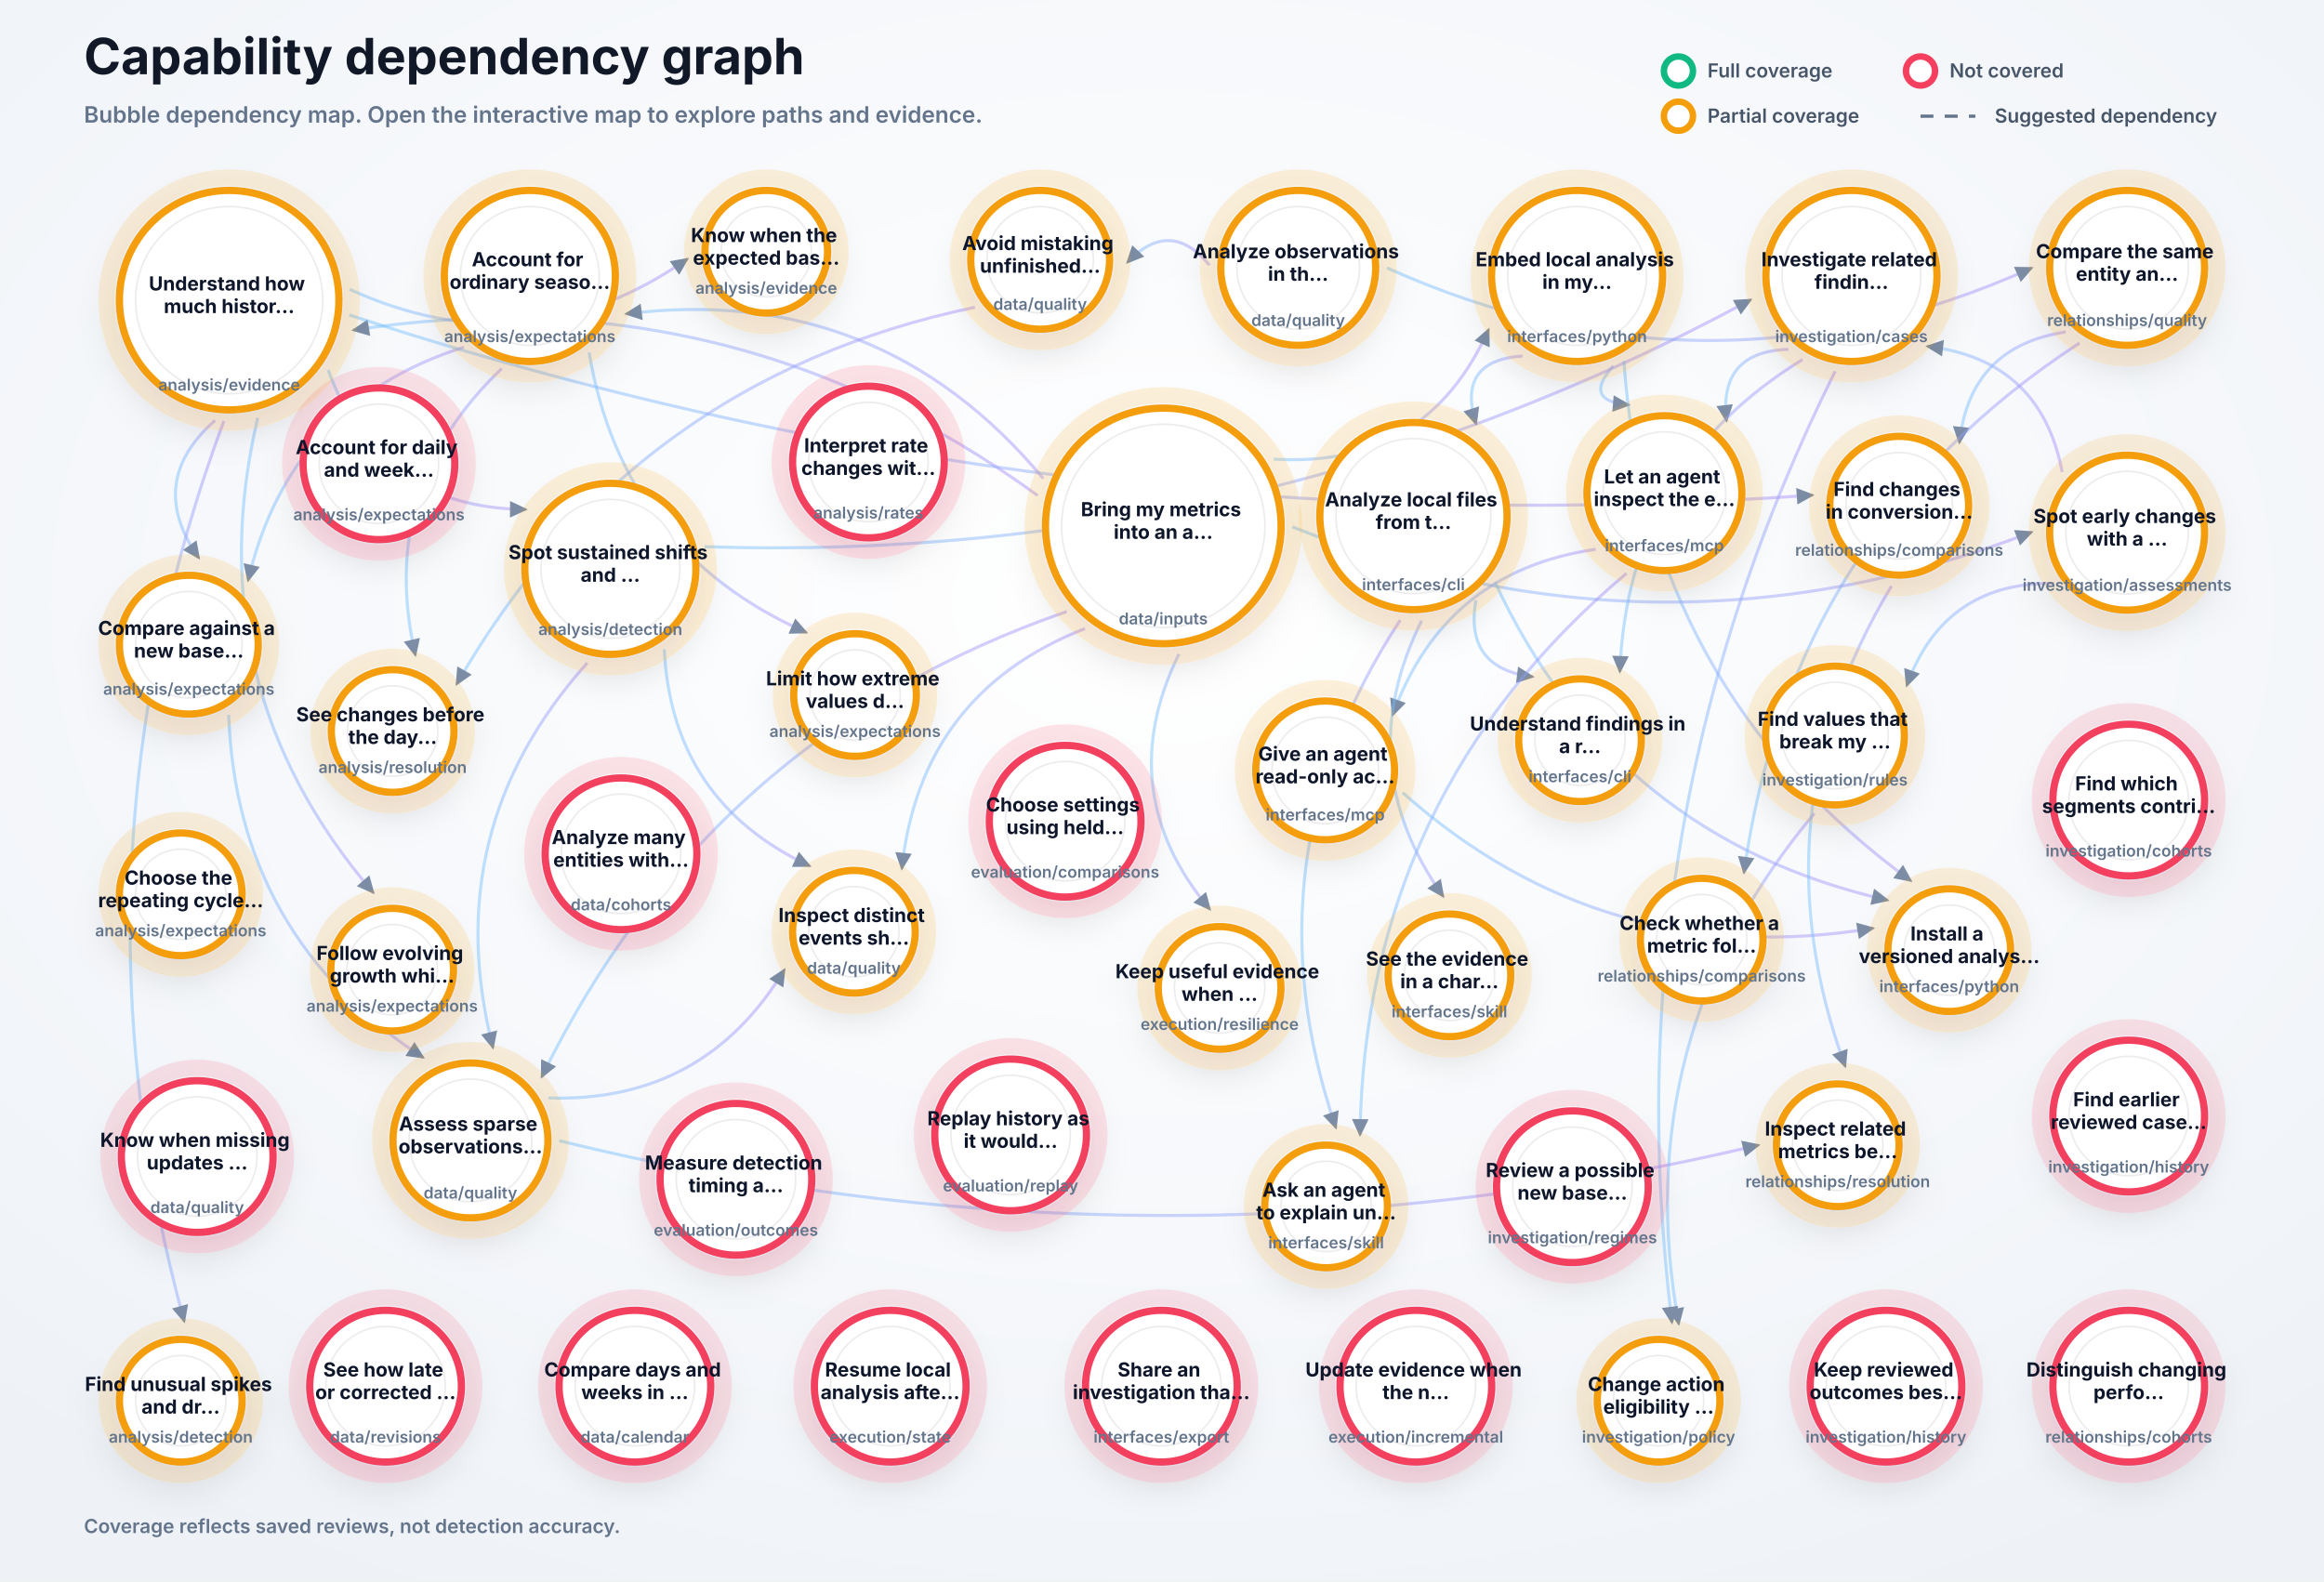
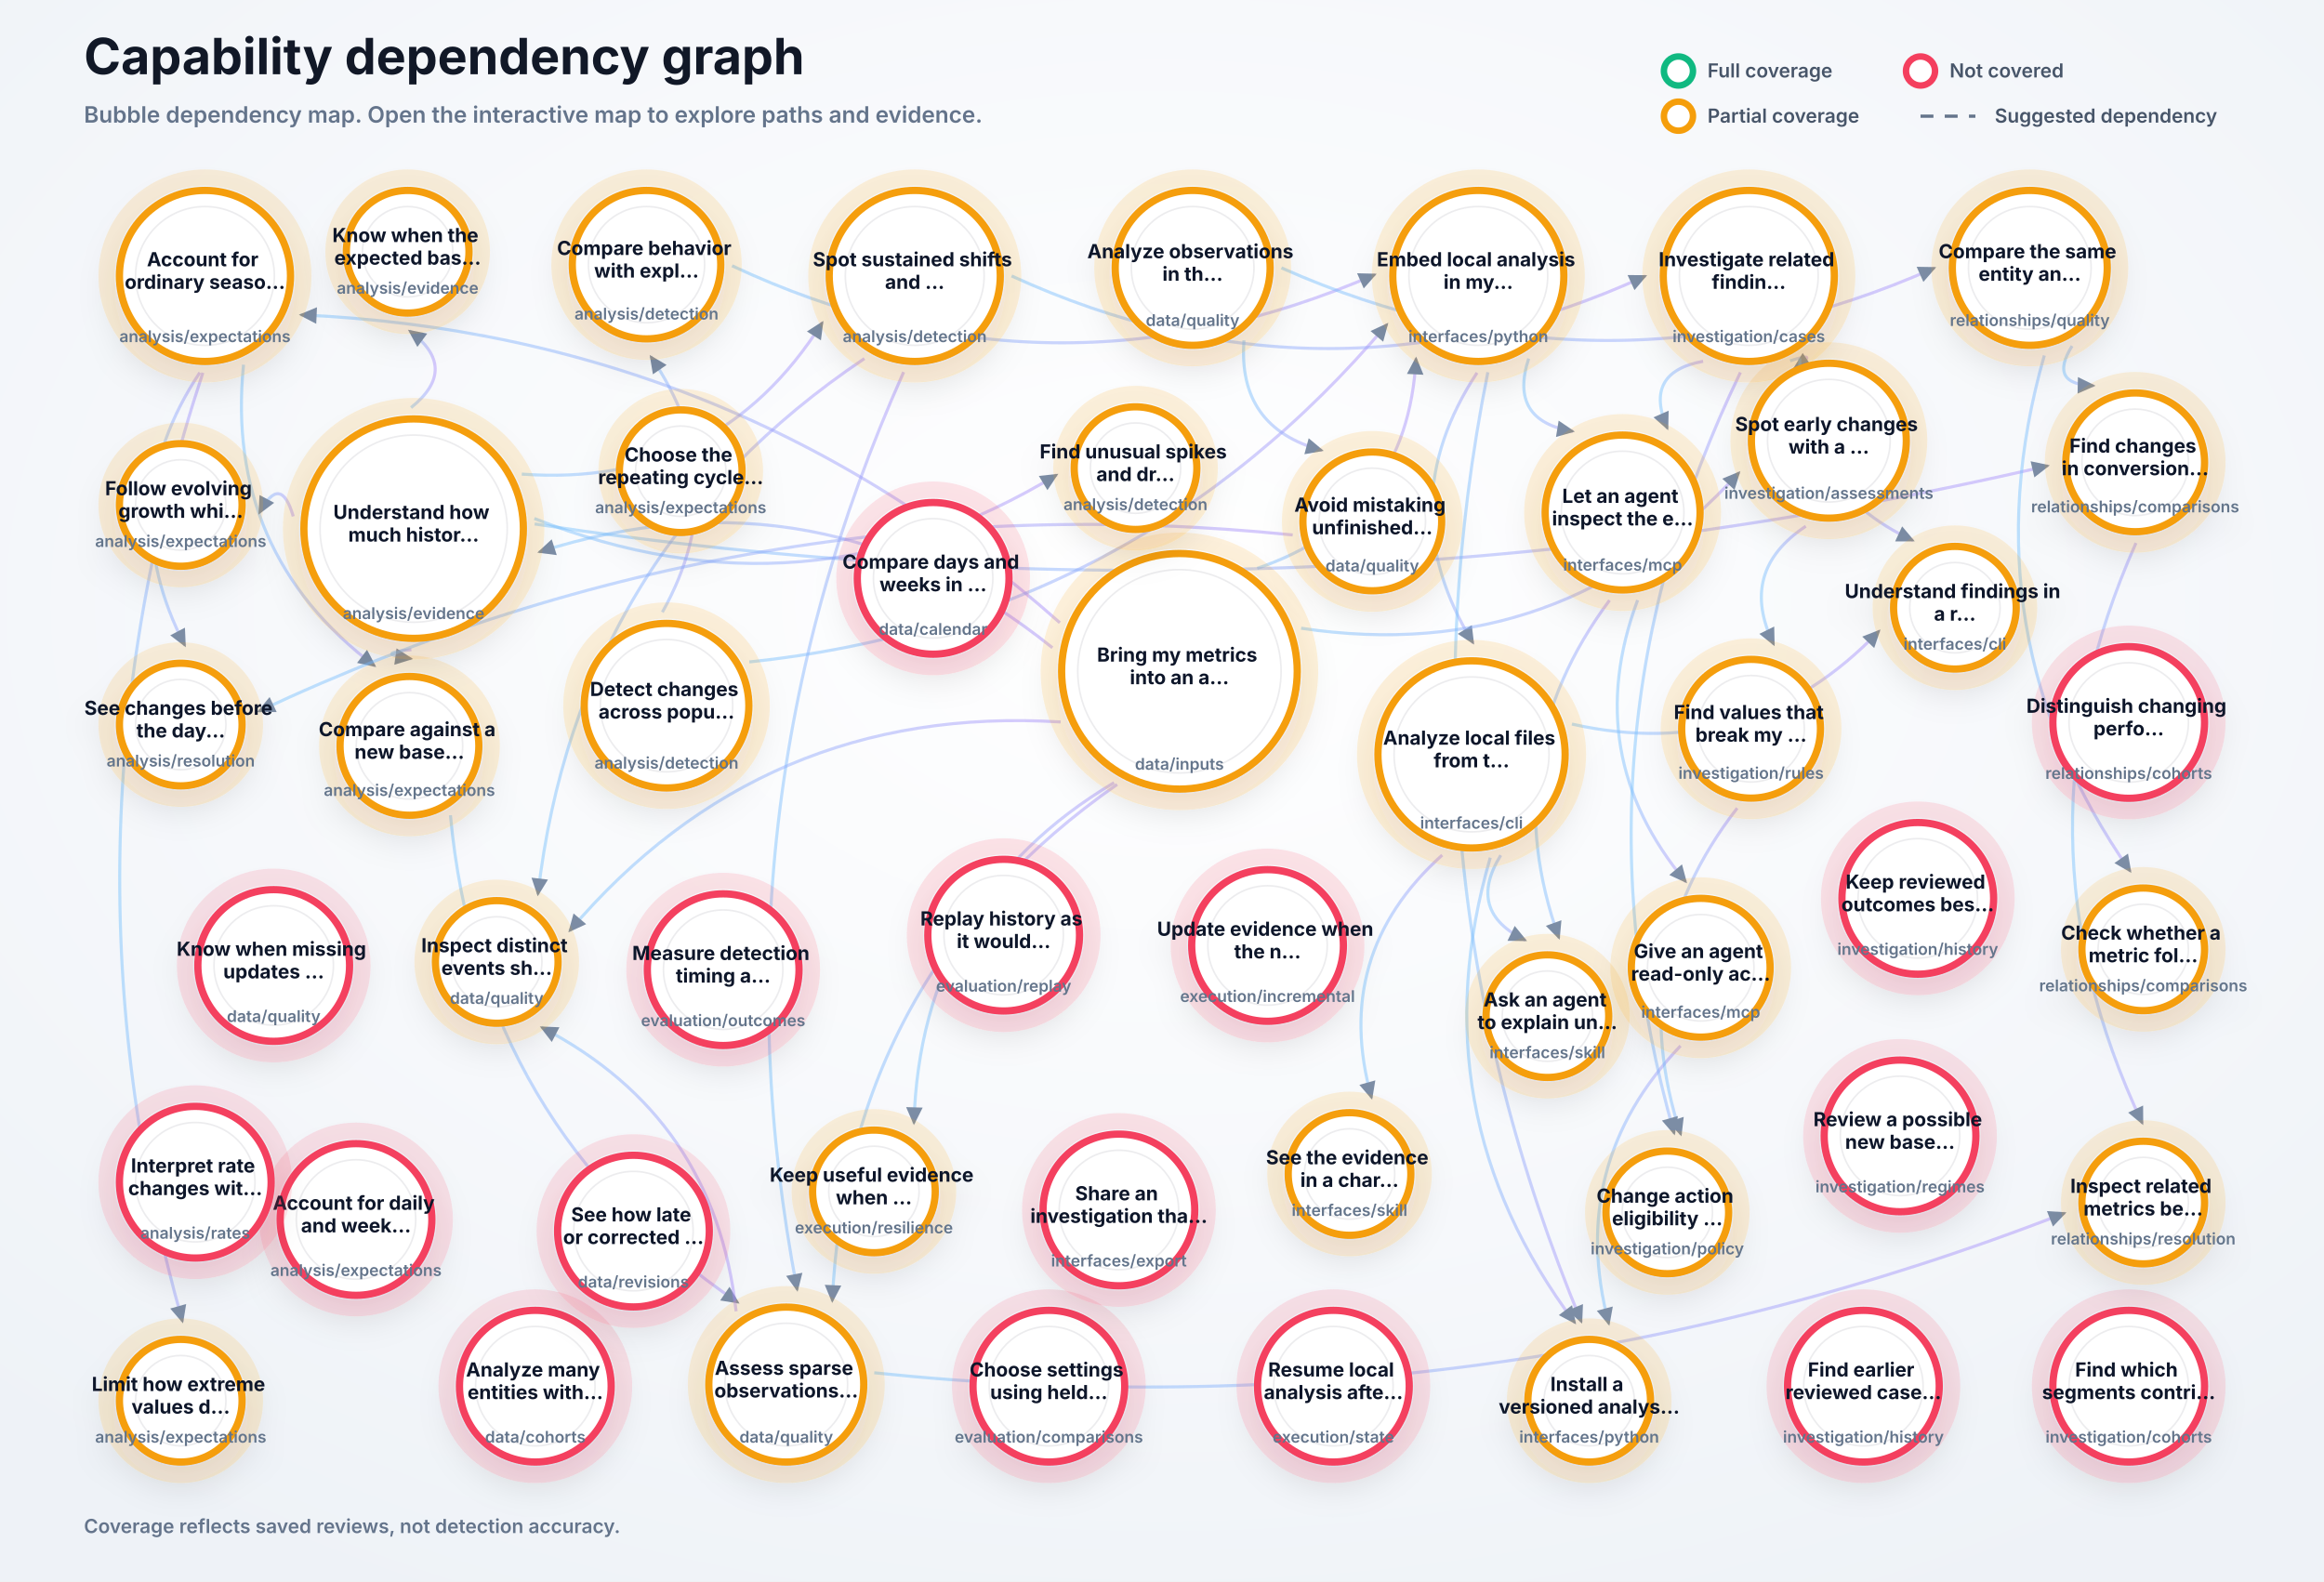
<svg xmlns="http://www.w3.org/2000/svg" width="1440" height="980" viewBox="0 0 1440 980" role="img" aria-labelledby="title desc">
  <defs>
    <radialGradient id="backdrop" cx="50%" cy="38%" r="72%">
      <stop offset="0%" stop-color="#ffffff" />
      <stop offset="58%" stop-color="#f6f8fb" />
      <stop offset="100%" stop-color="#eef2f7" />
    </radialGradient>
    <linearGradient id="link-gradient" x1="0" x2="1">
      <stop offset="0%" stop-color="#74c0fc" />
      <stop offset="100%" stop-color="#a78bfa" />
    </linearGradient>
    <filter id="shadow" x="-40%" y="-40%" width="180%" height="180%">
      <feDropShadow dx="0" dy="10" stdDeviation="10" flood-color="#0f172a" flood-opacity="0.12" />
    </filter>
    <filter id="soft-glow" x="-35%" y="-35%" width="170%" height="170%">
      <feGaussianBlur stdDeviation="5" result="blur" />
      <feMerge>
        <feMergeNode in="blur" />
        <feMergeNode in="SourceGraphic" />
      </feMerge>
    </filter>
    <marker id="arrow" markerWidth="7" markerHeight="7" refX="6" refY="3.5" orient="auto">
      <path d="M0.8,0.8 L6.6,3.5 L0.8,6.2 z" fill="#7c8da5" />
    </marker>
  </defs>
  <style>
    svg { font-family: Inter, ui-sans-serif, system-ui, -apple-system, BlinkMacSystemFont, "Segoe UI", sans-serif; overflow: hidden; }
    .chrome-title { font-size: 31px; font-weight: 740; fill: #111827; letter-spacing: 0; }
    .chrome-subtitle { font-size: 14px; font-weight: 560; fill: #64748b; }
    .legend text { font-size: 12px; font-weight: 620; fill: #475569; }
    .legend circle { stroke-width: 4; fill: #ffffff; }
    .control-label { font-size: 11px; font-weight: 650; fill: #475569; text-transform: uppercase; }
    .control-value { font-size: 11px; font-weight: 560; fill: #64748b; }
    .slider-track { stroke: #cbd5e1; stroke-width: 8; stroke-linecap: round; }
    .slider-fill { stroke: #7dd3fc; stroke-width: 8; stroke-linecap: round; }
    .slider-knob { fill: #ffffff; stroke: #0ea5e9; stroke-width: 3; filter: url(#shadow); cursor: ew-resize; }
    .scope-select-wrap { color: #475569; font-family: Inter, ui-sans-serif, system-ui, -apple-system, BlinkMacSystemFont, "Segoe UI", sans-serif; }
    .scope-select-wrap label { display: block; margin-bottom: 7px; font-size: 11px; font-weight: 650; text-transform: uppercase; }
    .scope-select-wrap select { width: 202px; height: 34px; border: 1px solid #cbd5e1; border-radius: 7px; background: rgba(255,255,255,0.9); color: #0f172a; font: 600 12px Inter, ui-sans-serif, system-ui, sans-serif; padding: 0 10px; box-shadow: 0 8px 20px rgba(15,23,42,0.08); }
    .link { fill: none; stroke: url(#link-gradient); stroke-width: 1.9; stroke-opacity: 0.46; marker-end: url(#arrow); transition: stroke-opacity 160ms ease, stroke-width 160ms ease; }
    .link.suggested { stroke: #64748b; stroke-dasharray: 8 7; stroke-opacity: 0.58; }
    .link.active { stroke-opacity: 0.9; stroke-width: 3; filter: url(#soft-glow); }
    .node { cursor: grab; filter: url(#shadow); transition: opacity 160ms ease; }
    .node:active { cursor: grabbing; }
    .node.dimmed, .link.dimmed { opacity: 0.18; }
    .node-halo { fill: transparent; stroke-width: 10; stroke-opacity: 0.14; }
    .node-ring { fill: #ffffff; stroke-width: 4.5; }
    .node-core { fill: #ffffff; stroke: rgba(15, 23, 42, 0.08); stroke-width: 1; }
    .node text { text-anchor: middle; pointer-events: none; }
    .node .label { font-size: 12px; font-weight: 720; fill: #0f172a; }
    .node .meta { font-size: 10px; font-weight: 590; fill: #64748b; text-transform: uppercase; }
    .full .node-ring, .full.legend-dot { stroke: #10b981; }
    .full .node-halo { stroke: #10b981; }
    .partial .node-ring, .partial.legend-dot { stroke: #f59e0b; }
    .partial .node-halo { stroke: #f59e0b; }
    .uncovered .node-ring, .uncovered.legend-dot { stroke: #f43f5e; }
    .uncovered .node-halo { stroke: #f43f5e; }
    .detail-card { fill: rgba(255,255,255,0.92); stroke: rgba(148,163,184,0.6); filter: url(#shadow); }
    .detail-title { font-size: 15px; font-weight: 720; fill: #111827; }
    .detail-line { font-size: 12px; font-weight: 560; fill: #475569; }
    .drag-note { font-size: 12px; font-weight: 590; fill: #64748b; }
    .node { cursor: default; }
</style>
  <rect width="1440" height="980" fill="url(#backdrop)" />
  <g transform="translate(52 46)">
    <text class="chrome-title">Capability dependency graph</text>
    <text class="chrome-subtitle" y="30">Bubble dependency map. Open the interactive map to explore paths and evidence.</text>
  </g>
  <g class="legend" transform="translate(1040 44)">
    <circle class="full legend-dot" cx="0" cy="0" r="9" />
    <text x="18" y="4">Full coverage</text>
    <circle class="partial legend-dot" cx="0" cy="28" r="9" />
    <text x="18" y="32">Partial coverage</text>
    <circle class="uncovered legend-dot" cx="150" cy="0" r="9" />
    <text x="168" y="4">Not covered</text>
    <line x1="150" y1="28" x2="184" y2="28" stroke="#64748b" stroke-width="2" stroke-dasharray="8 7" />
    <text x="196" y="32">Suggested dependency</text>
  </g>
  <g id="graph">
    <g id="links">
-       <path class="link committed" d="M643.0,307.1 Q452.1,168.4 218.8,204.6" />
-       <path class="link committed" d="M943.4,220.6 Q902.2,223.4 914.6,262.8" />
-       <path class="link committed" d="M203.3,229.2 Q234.6,315.0 325.9,315.7" />
-       <path class="link committed" d="M646.4,296.5 Q545.0,174.9 387.8,194.5" />
-       <path class="link committed" d="M789.3,284.5 Q883.7,290.5 922.4,204.1" />
-       <path class="link committed" d="M1277.8,292.6 Q1264.5,222.9 1194.1,214.6" />
-       <path class="link committed" d="M436.6,338.8 Q781.4,349.8 1084.9,185.7" />
-       <path class="link committed" d="M660.9,379.0 Q438.6,455.9 335.6,667.5" />
-       <path class="link committed" d="M141.7,443.0 Q146.7,580.6 262.3,655.4" />
-       <path class="link committed" d="M363.9,410.8 Q271.0,514.5 305.5,649.4" />
-       <path class="link committed" d="M999.6,226.7 Q980.2,248.5 1009.3,250.9" />
-       <path class="link committed" d="M1108.1,216.5 Q1064.7,217.8 1069.8,260.9" />
-       <path class="link committed" d="M800.8,326.5 Q1029.3,418.1 1259.0,329.7" />
-       <path class="link committed" d="M859.4,166.0 Q1059.2,256.0 1259.0,166.0" />
-       <path class="link committed" d="M287.5,215.1 Q179.5,249.4 153.7,359.8" />
-       <path class="link committed" d="M133.3,260.5 Q89.8,298.7 123.3,345.9" />
-       <path class="link committed" d="M749.4,164.3 Q724.9,134.7 698.5,162.7" />
-       <path class="link committed" d="M988.7,340.4 Q894.9,354.0 862.9,443.2" />
-       <path class="link committed" d="M1272.8,361.5 Q1204.5,360.6 1181.4,425.0" />
-       <path class="link committed" d="M1280.0,205.7 Q1220.5,214.7 1214.1,274.4" />
-       <path class="link committed" d="M216.4,195.2 Q658.8,340.3 1123.2,306.8" />
-       <path class="link committed" d="M138.7,260.9 Q36.5,536.0 114.2,819.0" />
-       <path class="link committed" d="M216.7,179.3 Q326.8,229.7 426.0,160.4" />
-       <path class="link committed" d="M159.7,258.9 Q120.9,424.2 231.4,553.3" />
-       <path class="link committed" d="M365.0,218.4 Q385.6,341.4 499.7,392.0" />
-       <path class="link committed" d="M604.1,190.4 Q390.9,235.0 282.9,424.1" />
-       <path class="link committed" d="M310.9,228.4 Q233.4,302.0 257.4,406.1" />
-       <path class="link committed" d="M672.3,389.5 Q570.3,429.5 558.8,538.4" />
-       <path class="link committed" d="M339.8,680.4 Q436.2,683.4 486.1,600.8" />
-       <path class="link committed" d="M411.6,402.4 Q416.2,496.7 501.8,536.7" />
-       <path class="link committed" d="M730.5,405.3 Q688.6,490.7 749.7,563.6" />
-       <path class="link committed" d="M914.5,372.0 Q907.1,414.2 949.8,419.4" />
-       <path class="link committed" d="M1116.9,222.8 Q1008.5,289.3 1003.7,416.4" />
-       <path class="link committed" d="M1006.2,223.5 Q1019.9,426.2 1184.1,545.9" />
-       <path class="link committed" d="M926.3,360.7 Q999.6,519.1 1169.7,557.9" />
-       <path class="link committed" d="M869.1,491.2 Q994.8,602.8 1160.7,575.2" />
-       <path class="link committed" d="M867.6,384.3 Q770.7,531.9 827.8,699.0" />
-       <path class="link committed" d="M1007.8,355.3 Q845.7,491.6 842.7,703.4" />
-       <path class="link committed" d="M880.9,384.6 Q836.3,474.1 894.3,555.6" />
-       <path class="link committed" d="M1124.2,504.1 Q1008.0,642.7 1040.2,820.6" />
-       <path class="link committed" d="M1137.1,230.1 Q997.8,509.7 1036.0,819.7" />
-       <path class="link committed" d="M1288.6,212.5 Q1109.7,329.2 1080.6,540.9" />
-       <path class="link committed" d="M346.5,706.9 Q717.8,798.2 1089.7,709.6" />
-       <path class="link committed" d="M1172.0,363.2 Q1086.4,505.2 1143.4,661.0" />
+       <path class="link committed" d="M652.1,401.4 Q509.0,286.3 334.0,342.1" />
+       <path class="link committed" d="M915.2,231.0 Q860.6,314.0 912.8,398.5" />
+       <path class="link committed" d="M323.3,293.8 Q444.6,302.7 509.6,199.8" />
+       <path class="link committed" d="M656.7,385.9 Q455.3,207.1 186.3,195.1" />
+       <path class="link committed" d="M779.0,352.2 Q872.3,320.5 877.4,222.1" />
+       <path class="link committed" d="M464.3,410.2 Q704.0,385.1 859.5,200.9" />
+       <path class="link committed" d="M453.6,164.7 Q651.6,257.4 852.0,170.1" />
+       <path class="link committed" d="M1109.2,223.6 Q1128.7,217.1 1111.6,228.5" />
+       <path class="link committed" d="M626.8,171.0 Q823.2,261.0 1019.6,171.0" />
+       <path class="link committed" d="M692.2,486.1 Q525.1,602.8 515.7,806.3" />
+       <path class="link committed" d="M279.1,505.2 Q296.9,698.2 457.3,807.2" />
+       <path class="link committed" d="M559.9,230.6 Q437.5,504.6 494.0,799.4" />
+       <path class="link committed" d="M947.2,222.2 Q934.6,260.8 974.7,267.3" />
+       <path class="link committed" d="M1055.3,223.9 Q1017.9,230.7 1033.2,265.6" />
+       <path class="link committed" d="M806.2,389.3 Q967.6,413.5 1077.6,292.8" />
+       <path class="link committed" d="M794.0,166.0 Q996.4,256.0 1198.7,166.0" />
+       <path class="link committed" d="M410.4,379.4 Q456.0,297.9 403.2,220.9" />
+       <path class="link committed" d="M150.9,226.0 Q139.2,342.2 232.2,412.7" />
+       <path class="link committed" d="M254.9,402.6 Q230.6,404.9 254.8,408.2" />
+       <path class="link committed" d="M770.8,210.9 Q766.7,265.0 819.1,279.1" />
+       <path class="link committed" d="M1014.7,371.9 Q978.9,467.9 1044.6,546.5" />
+       <path class="link committed" d="M1118.9,326.1 Q1076.8,354.1 1099.1,399.4" />
+       <path class="link committed" d="M1283.9,214.4 Q1268.9,238.4 1297.3,239.0" />
+       <path class="link committed" d="M331.3,324.7 Q803.6,396.6 1269.0,288.6" />
+       <path class="link committed" d="M331.1,321.3 Q499.7,388.3 654.8,294.2" />
+       <path class="link committed" d="M254.7,252.6 Q285.1,228.1 253.7,205.0" />
+       <path class="link committed" d="M181.7,320.0 Q173.9,293.0 160.7,317.9" />
+       <path class="link committed" d="M125.7,231.0 Q29.4,523.1 113.1,819.0" />
+       <path class="link committed" d="M801.0,331.5 Q465.5,297.5 160.3,440.8" />
+       <path class="link committed" d="M123.8,230.9 Q69.2,312.8 114.6,400.1" />
+       <path class="link committed" d="M657.2,447.4 Q472.6,436.0 352.9,576.9" />
+       <path class="link committed" d="M456.1,812.6 Q442.9,692.3 335.5,636.6" />
+       <path class="link committed" d="M535.6,222.2 Q357.9,341.6 333.3,554.3" />
+       <path class="link committed" d="M690.3,485.0 Q570.3,556.5 566.3,696.1" />
+       <path class="link committed" d="M974.0,448.7 Q1085.5,473.7 1164.4,390.9" />
+       <path class="link committed" d="M1115.2,222.0 Q1113.3,301.5 1185.4,335.0" />
+       <path class="link committed" d="M921.9,230.7 Q861.3,533.8 979.9,819.2" />
+       <path class="link committed" d="M923.4,531.5 Q877.6,688.8 975.9,819.8" />
+       <path class="link committed" d="M1041.3,648.1 Q970.8,721.9 996.9,820.5" />
+       <path class="link committed" d="M929.9,530.0 Q908.3,564.8 945.2,582.7" />
+       <path class="link committed" d="M997.3,372.0 Q925.5,468.3 966.0,581.3" />
+       <path class="link committed" d="M893.6,529.9 Q825.0,591.6 849.9,680.4" />
+       <path class="link committed" d="M1076.4,500.8 Q1005.0,592.6 1041.5,703.1" />
+       <path class="link committed" d="M1078.4,230.8 Q968.2,458.9 1037.4,702.5" />
+       <path class="link committed" d="M1266.7,220.3 Q1217.3,392.8 1320.0,540.0" />
+       <path class="link committed" d="M541.7,850.7 Q922.6,890.4 1279.4,751.7" />
+       <path class="link committed" d="M1323.5,336.5 Q1242.9,517.3 1327.5,696.2" />
    </g>
    <g id="nodes">
-       <g class="node partial" data-capability="data/inputs/accept-analysis-requests" transform="translate(720.8 325.9)">
+       <g class="node partial" data-capability="data/inputs/accept-analysis-requests" transform="translate(730.8 416.0)">
        <circle class="node-halo" r="81" />
        <circle class="node-ring" r="73" />
        <circle class="node-core" r="63" />
        <text class="label" y="-3">
          <tspan x="0" dy="-3">Bring my metrics</tspan>
          <tspan x="0" dy="14">into an a...</tspan>
        </text>
        <text class="meta" y="61">data/inputs</text>
      </g>
-       <g class="node partial" data-capability="analysis/evidence/calibrate-departures" transform="translate(142.0 186.0)">
+       <g class="node partial" data-capability="analysis/evidence/calibrate-departures" transform="translate(256.3 327.6)">
        <circle class="node-halo" r="76" />
        <circle class="node-ring" r="68" />
        <circle class="node-core" r="58" />
        <text class="label" y="-3">
          <tspan x="0" dy="-3">Understand how</tspan>
          <tspan x="0" dy="14">much histor...</tspan>
        </text>
        <text class="meta" y="56">analysis/evidence</text>
      </g>
-       <g class="node partial" data-capability="interfaces/cli/analyze-files-and-streams" transform="translate(875.8 319.8)">
+       <g class="node partial" data-capability="interfaces/cli/analyze-files-and-streams" transform="translate(911.8 467.5)">
        <circle class="node-halo" r="66" />
        <circle class="node-ring" r="58" />
        <circle class="node-core" r="48" />
        <text class="label" y="-3">
          <tspan x="0" dy="-3">Analyze local files</tspan>
          <tspan x="0" dy="14">from t...</tspan>
        </text>
        <text class="meta" y="46">interfaces/cli</text>
      </g>
-       <g class="node partial" data-capability="analysis/detection/identify-residual-patterns" transform="translate(378.2 352.5)">
+       <g class="node partial" data-capability="analysis/detection/identify-residual-patterns" transform="translate(566.8 171.0)">
        <circle class="node-halo" r="61" />
        <circle class="node-ring" r="53" />
        <circle class="node-core" r="43" />
        <text class="label" y="-3">
          <tspan x="0" dy="-3">Spot sustained shifts</tspan>
          <tspan x="0" dy="14">and ...</tspan>
        </text>
        <text class="meta" y="41">analysis/detection</text>
      </g>
-       <g class="node partial" data-capability="analysis/expectations/model-seasonal-level-and-growth" transform="translate(328.3 171.0)">
+       <g class="node partial" data-capability="analysis/expectations/model-seasonal-level-and-growth" transform="translate(127.0 171.0)">
        <circle class="node-halo" r="61" />
        <circle class="node-ring" r="53" />
        <circle class="node-core" r="43" />
        <text class="label" y="-3">
          <tspan x="0" dy="-3">Account for</tspan>
          <tspan x="0" dy="14">ordinary seaso...</tspan>
        </text>
        <text class="meta" y="41">analysis/expectations</text>
      </g>
-       <g class="node partial" data-capability="interfaces/python/analyze-through-public-api" transform="translate(977.2 171.0)">
+       <g class="node partial" data-capability="interfaces/python/analyze-through-public-api" transform="translate(916.0 171.0)">
        <circle class="node-halo" r="61" />
        <circle class="node-ring" r="53" />
        <circle class="node-core" r="43" />
        <text class="label" y="-3">
          <tspan x="0" dy="-3">Embed local analysis</tspan>
          <tspan x="0" dy="14">in my...</tspan>
        </text>
        <text class="meta" y="41">interfaces/python</text>
      </g>
-       <g class="node partial" data-capability="investigation/cases/group-related-evidence" transform="translate(1147.2 171.0)">
+       <g class="node partial" data-capability="investigation/cases/group-related-evidence" transform="translate(1083.6 171.0)">
        <circle class="node-halo" r="61" />
        <circle class="node-ring" r="53" />
        <circle class="node-core" r="43" />
        <text class="label" y="-3">
          <tspan x="0" dy="-3">Investigate related</tspan>
          <tspan x="0" dy="14">findin...</tspan>
        </text>
        <text class="meta" y="41">investigation/cases</text>
      </g>
-       <g class="node partial" data-capability="data/quality/analyze-sparse-observations" transform="translate(291.5 706.7)">
+       <g class="node partial" data-capability="analysis/detection/compare-distributions" transform="translate(413.0 437.3)">
+         <circle class="node-halo" r="59" />
+         <circle class="node-ring" r="51" />
+         <circle class="node-core" r="41" />
+         <text class="label" y="-3">
+           <tspan x="0" dy="-3">Detect changes</tspan>
+           <tspan x="0" dy="14">across popu...</tspan>
+         </text>
+         <text class="meta" y="39">analysis/detection</text>
+       </g>
+       <g class="node partial" data-capability="data/quality/analyze-sparse-observations" transform="translate(487.2 858.0)">
        <circle class="node-halo" r="56" />
        <circle class="node-ring" r="48" />
        <circle class="node-core" r="38" />
        <text class="label" y="-3">
          <tspan x="0" dy="-3">Assess sparse</tspan>
          <tspan x="0" dy="14">observations...</tspan>
        </text>
        <text class="meta" y="36">data/quality</text>
      </g>
-       <g class="node partial" data-capability="data/quality/prepare-timestamped-series" transform="translate(804.4 166.0)">
+       <g class="node partial" data-capability="data/quality/prepare-timestamped-series" transform="translate(739.0 166.0)">
        <circle class="node-halo" r="56" />
        <circle class="node-ring" r="48" />
        <circle class="node-core" r="38" />
        <text class="label" y="-3">
          <tspan x="0" dy="-3">Analyze observations</tspan>
          <tspan x="0" dy="14">in th...</tspan>
        </text>
        <text class="meta" y="36">data/quality</text>
      </g>
-       <g class="node partial" data-capability="interfaces/mcp/investigate-findings-and-evidence" transform="translate(1031.3 305.6)">
+       <g class="node partial" data-capability="interfaces/mcp/investigate-findings-and-evidence" transform="translate(1005.4 317.6)">
        <circle class="node-halo" r="56" />
        <circle class="node-ring" r="48" />
        <circle class="node-core" r="38" />
        <text class="label" y="-3">
          <tspan x="0" dy="-3">Let an agent</tspan>
          <tspan x="0" dy="14">inspect the e...</tspan>
        </text>
        <text class="meta" y="36">interfaces/mcp</text>
      </g>
-       <g class="node partial" data-capability="investigation/assessments/describe-early-changes" transform="translate(1318.0 330.1)">
+       <g class="node partial" data-capability="investigation/assessments/describe-early-changes" transform="translate(1133.2 273.1)">
        <circle class="node-halo" r="56" />
        <circle class="node-ring" r="48" />
        <circle class="node-core" r="38" />
        <text class="label" y="-3">
          <tspan x="0" dy="-3">Spot early changes</tspan>
          <tspan x="0" dy="14">with a ...</tspan>
        </text>
        <text class="meta" y="36">investigation/assessments</text>
      </g>
-       <g class="node partial" data-capability="relationships/quality/require-compatible-sources" transform="translate(1318.0 166.0)">
+       <g class="node partial" data-capability="relationships/quality/require-compatible-sources" transform="translate(1257.7 166.0)">
        <circle class="node-halo" r="56" />
        <circle class="node-ring" r="48" />
        <circle class="node-core" r="38" />
        <text class="label" y="-3">
          <tspan x="0" dy="-3">Compare the same</tspan>
          <tspan x="0" dy="14">entity an...</tspan>
        </text>
        <text class="meta" y="36">relationships/quality</text>
      </g>
-       <g class="node partial" data-capability="analysis/expectations/reset-declared-regimes" transform="translate(117.0 399.5)">
+       <g class="node partial" data-capability="analysis/detection/match-seasonal-populations" transform="translate(400.6 164.0)">
+         <circle class="node-halo" r="54" />
+         <circle class="node-ring" r="46" />
+         <circle class="node-core" r="36" />
+         <text class="label" y="-3">
+           <tspan x="0" dy="-3">Compare behavior</tspan>
+           <tspan x="0" dy="14">with expl...</tspan>
+         </text>
+         <text class="meta" y="34">analysis/detection</text>
+       </g>
+       <g class="node partial" data-capability="analysis/expectations/reset-declared-regimes" transform="translate(253.7 462.2)">
        <circle class="node-halo" r="51" />
        <circle class="node-ring" r="43" />
        <circle class="node-core" r="33" />
        <text class="label" y="-3">
          <tspan x="0" dy="-3">Compare against a</tspan>
          <tspan x="0" dy="14">new base...</tspan>
        </text>
        <text class="meta" y="31">analysis/expectations</text>
      </g>
-       <g class="node partial" data-capability="data/quality/exclude-incomplete-periods" transform="translate(644.5 161.0)">
+       <g class="node partial" data-capability="data/quality/exclude-incomplete-periods" transform="translate(850.3 323.1)">
        <circle class="node-halo" r="51" />
        <circle class="node-ring" r="43" />
        <circle class="node-core" r="33" />
        <text class="label" y="-3">
          <tspan x="0" dy="-3">Avoid mistaking</tspan>
          <tspan x="0" dy="14">unfinished...</tspan>
        </text>
        <text class="meta" y="31">data/quality</text>
      </g>
-       <g class="node partial" data-capability="interfaces/mcp/connect-read-only-local-server" transform="translate(821.1 477.4)">
+       <g class="node partial" data-capability="interfaces/mcp/connect-read-only-local-server" transform="translate(1053.8 599.7)">
        <circle class="node-halo" r="51" />
        <circle class="node-ring" r="43" />
        <circle class="node-core" r="33" />
        <text class="label" y="-3">
          <tspan x="0" dy="-3">Give an agent</tspan>
          <tspan x="0" dy="14">read-only ac...</tspan>
        </text>
        <text class="meta" y="31">interfaces/mcp</text>
      </g>
-       <g class="node partial" data-capability="investigation/rules/check-declared-numerical-rules" transform="translate(1137.0 455.8)">
+       <g class="node partial" data-capability="investigation/rules/check-declared-numerical-rules" transform="translate(1085.0 451.6)">
        <circle class="node-halo" r="51" />
        <circle class="node-ring" r="43" />
        <circle class="node-core" r="33" />
        <text class="label" y="-3">
          <tspan x="0" dy="-3">Find values that</tspan>
          <tspan x="0" dy="14">break my ...</tspan>
        </text>
        <text class="meta" y="31">investigation/rules</text>
      </g>
-       <g class="node partial" data-capability="relationships/comparisons/compare-declared-metrics" transform="translate(1176.8 313.4)">
+       <g class="node partial" data-capability="relationships/comparisons/compare-declared-metrics" transform="translate(1323.0 286.5)">
        <circle class="node-halo" r="51" />
        <circle class="node-ring" r="43" />
        <circle class="node-core" r="33" />
        <text class="label" y="-3">
          <tspan x="0" dy="-3">Find changes</tspan>
          <tspan x="0" dy="14">in conversion...</tspan>
        </text>
        <text class="meta" y="31">relationships/comparisons</text>
      </g>
-       <g class="node partial" data-capability="analysis/detection/report-point-anomaly-episodes" transform="translate(112.0 868.0)">
+       <g class="node partial" data-capability="analysis/detection/report-point-anomaly-episodes" transform="translate(703.6 290.1)">
        <circle class="node-halo" r="46" />
        <circle class="node-ring" r="38" />
        <circle class="node-core" r="28" />
        <text class="label" y="-3">
          <tspan x="0" dy="-3">Find unusual spikes</tspan>
          <tspan x="0" dy="14">and dr...</tspan>
        </text>
        <text class="meta" y="26">analysis/detection</text>
      </g>
-       <g class="node partial" data-capability="analysis/evidence/assess-reference-readiness" transform="translate(474.8 156.0)">
+       <g class="node partial" data-capability="analysis/evidence/assess-reference-readiness" transform="translate(252.6 156.0)">
        <circle class="node-halo" r="46" />
        <circle class="node-ring" r="38" />
        <circle class="node-core" r="28" />
        <text class="label" y="-3">
          <tspan x="0" dy="-3">Know when the</tspan>
          <tspan x="0" dy="14">expected bas...</tspan>
        </text>
        <text class="meta" y="26">analysis/evidence</text>
      </g>
-       <g class="node partial" data-capability="analysis/expectations/adapt-to-changing-growth" transform="translate(243.0 600.9)">
+       <g class="node partial" data-capability="analysis/expectations/adapt-to-changing-growth" transform="translate(112.0 312.9)">
        <circle class="node-halo" r="46" />
        <circle class="node-ring" r="38" />
        <circle class="node-core" r="28" />
        <text class="label" y="-3">
          <tspan x="0" dy="-3">Follow evolving</tspan>
          <tspan x="0" dy="14">growth whi...</tspan>
        </text>
        <text class="meta" y="26">analysis/expectations</text>
      </g>
-       <g class="node uncovered" data-capability="analysis/expectations/model-multiple-seasonal-cycles" transform="translate(234.8 287.4)">
+       <g class="node uncovered" data-capability="analysis/expectations/model-multiple-seasonal-cycles" transform="translate(220.6 755.7)">
        <circle class="node-halo" r="55" />
        <circle class="node-ring" r="47" />
        <circle class="node-core" r="37" />
        <text class="label" y="-3">
          <tspan x="0" dy="-3">Account for daily</tspan>
          <tspan x="0" dy="14">and week...</tspan>
        </text>
        <text class="meta" y="35">analysis/expectations</text>
      </g>
-       <g class="node partial" data-capability="analysis/expectations/protect-reference-from-extremes" transform="translate(529.8 430.7)">
+       <g class="node partial" data-capability="analysis/expectations/protect-reference-from-extremes" transform="translate(112.0 868.0)">
        <circle class="node-halo" r="46" />
        <circle class="node-ring" r="38" />
        <circle class="node-core" r="28" />
        <text class="label" y="-3">
          <tspan x="0" dy="-3">Limit how extreme</tspan>
          <tspan x="0" dy="14">values d...</tspan>
        </text>
        <text class="meta" y="26">analysis/expectations</text>
      </g>
-       <g class="node partial" data-capability="analysis/expectations/select-season-length" transform="translate(112.0 554.2)">
+       <g class="node partial" data-capability="analysis/expectations/select-season-length" transform="translate(421.8 292.0)">
        <circle class="node-halo" r="46" />
        <circle class="node-ring" r="38" />
        <circle class="node-core" r="28" />
        <text class="label" y="-3">
          <tspan x="0" dy="-3">Choose the</tspan>
          <tspan x="0" dy="14">repeating cycle...</tspan>
        </text>
        <text class="meta" y="26">analysis/expectations</text>
      </g>
-       <g class="node uncovered" data-capability="analysis/rates/assess-bounded-count-rates" transform="translate(538.1 286.3)">
+       <g class="node uncovered" data-capability="analysis/rates/assess-bounded-count-rates" transform="translate(121.0 732.6)">
        <circle class="node-halo" r="55" />
        <circle class="node-ring" r="47" />
        <circle class="node-core" r="37" />
        <text class="label" y="-3">
          <tspan x="0" dy="-3">Interpret rate</tspan>
          <tspan x="0" dy="14">changes wit...</tspan>
        </text>
        <text class="meta" y="35">analysis/rates</text>
      </g>
-       <g class="node partial" data-capability="analysis/resolution/monitor-within-unfinished-days" transform="translate(243.3 453.0)">
+       <g class="node partial" data-capability="analysis/resolution/monitor-within-unfinished-days" transform="translate(112.0 449.0)">
        <circle class="node-halo" r="46" />
        <circle class="node-ring" r="38" />
        <circle class="node-core" r="28" />
        <text class="label" y="-3">
          <tspan x="0" dy="-3">See changes before</tspan>
          <tspan x="0" dy="14">the day...</tspan>
        </text>
        <text class="meta" y="26">analysis/resolution</text>
      </g>
-       <g class="node uncovered" data-capability="data/calendar/aggregate-local-calendar-periods" transform="translate(393.4 859.0)">
+       <g class="node uncovered" data-capability="data/calendar/aggregate-local-calendar-periods" transform="translate(578.2 358.4)">
        <circle class="node-halo" r="55" />
        <circle class="node-ring" r="47" />
        <circle class="node-core" r="37" />
        <text class="label" y="-3">
          <tspan x="0" dy="-3">Compare days and</tspan>
          <tspan x="0" dy="14">weeks in ...</tspan>
        </text>
        <text class="meta" y="35">data/calendar</text>
      </g>
-       <g class="node uncovered" data-capability="data/cohorts/analyze-declared-entity-batches" transform="translate(384.8 529.1)">
+       <g class="node uncovered" data-capability="data/cohorts/analyze-declared-entity-batches" transform="translate(331.7 859.0)">
        <circle class="node-halo" r="55" />
        <circle class="node-ring" r="47" />
        <circle class="node-core" r="37" />
        <text class="label" y="-3">
          <tspan x="0" dy="-3">Analyze many</tspan>
          <tspan x="0" dy="14">entities with...</tspan>
        </text>
        <text class="meta" y="35">data/cohorts</text>
      </g>
-       <g class="node partial" data-capability="data/quality/identify-distinct-events" transform="translate(529.1 577.4)">
+       <g class="node partial" data-capability="data/quality/identify-distinct-events" transform="translate(307.8 596.1)">
        <circle class="node-halo" r="46" />
        <circle class="node-ring" r="38" />
        <circle class="node-core" r="28" />
        <text class="label" y="-3">
          <tspan x="0" dy="-3">Inspect distinct</tspan>
          <tspan x="0" dy="14">events sh...</tspan>
        </text>
        <text class="meta" y="26">data/quality</text>
      </g>
-       <g class="node uncovered" data-capability="data/quality/report-source-freshness" transform="translate(122.2 716.7)">
+       <g class="node uncovered" data-capability="data/quality/report-source-freshness" transform="translate(169.6 598.3)">
        <circle class="node-halo" r="55" />
        <circle class="node-ring" r="47" />
        <circle class="node-core" r="37" />
        <text class="label" y="-3">
          <tspan x="0" dy="-3">Know when missing</tspan>
          <tspan x="0" dy="14">updates ...</tspan>
        </text>
        <text class="meta" y="35">data/quality</text>
      </g>
-       <g class="node uncovered" data-capability="data/revisions/reconcile-late-and-corrected-observations" transform="translate(238.9 859.0)">
+       <g class="node uncovered" data-capability="data/revisions/reconcile-late-and-corrected-observations" transform="translate(392.5 762.9)">
        <circle class="node-halo" r="55" />
        <circle class="node-ring" r="47" />
        <circle class="node-core" r="37" />
        <text class="label" y="-3">
          <tspan x="0" dy="-3">See how late</tspan>
          <tspan x="0" dy="14">or corrected ...</tspan>
        </text>
        <text class="meta" y="35">data/revisions</text>
      </g>
-       <g class="node uncovered" data-capability="evaluation/comparisons/compare-monitor-configurations" transform="translate(660.0 508.9)">
+       <g class="node uncovered" data-capability="evaluation/comparisons/compare-monitor-configurations" transform="translate(649.9 859.0)">
        <circle class="node-halo" r="55" />
        <circle class="node-ring" r="47" />
        <circle class="node-core" r="37" />
        <text class="label" y="-3">
          <tspan x="0" dy="-3">Choose settings</tspan>
          <tspan x="0" dy="14">using held...</tspan>
        </text>
        <text class="meta" y="35">evaluation/comparisons</text>
      </g>
-       <g class="node uncovered" data-capability="evaluation/outcomes/compare-findings-with-reviewed-incidents" transform="translate(456.0 730.8)">
+       <g class="node uncovered" data-capability="evaluation/outcomes/compare-findings-with-reviewed-incidents" transform="translate(448.1 600.9)">
        <circle class="node-halo" r="55" />
        <circle class="node-ring" r="47" />
        <circle class="node-core" r="37" />
        <text class="label" y="-3">
          <tspan x="0" dy="-3">Measure detection</tspan>
          <tspan x="0" dy="14">timing a...</tspan>
        </text>
        <text class="meta" y="35">evaluation/outcomes</text>
      </g>
-       <g class="node uncovered" data-capability="evaluation/replay/replay-historical-observations" transform="translate(626.2 703.3)">
+       <g class="node uncovered" data-capability="evaluation/replay/replay-historical-observations" transform="translate(621.9 579.5)">
        <circle class="node-halo" r="55" />
        <circle class="node-ring" r="47" />
        <circle class="node-core" r="37" />
        <text class="label" y="-3">
          <tspan x="0" dy="-3">Replay history as</tspan>
          <tspan x="0" dy="14">it would...</tspan>
        </text>
        <text class="meta" y="35">evaluation/replay</text>
      </g>
-       <g class="node uncovered" data-capability="execution/incremental/append-finalized-observations" transform="translate(877.3 859.0)">
+       <g class="node uncovered" data-capability="execution/incremental/append-finalized-observations" transform="translate(785.4 585.9)">
        <circle class="node-halo" r="55" />
        <circle class="node-ring" r="47" />
        <circle class="node-core" r="37" />
        <text class="label" y="-3">
          <tspan x="0" dy="-3">Update evidence when</tspan>
          <tspan x="0" dy="14">the n...</tspan>
        </text>
        <text class="meta" y="35">execution/incremental</text>
      </g>
-       <g class="node partial" data-capability="execution/resilience/retain-evidence-under-failure-and-limits" transform="translate(755.7 612.2)">
+       <g class="node partial" data-capability="execution/resilience/retain-evidence-under-failure-and-limits" transform="translate(541.5 738.3)">
        <circle class="node-halo" r="46" />
        <circle class="node-ring" r="38" />
        <circle class="node-core" r="28" />
        <text class="label" y="-3">
          <tspan x="0" dy="-3">Keep useful evidence</tspan>
          <tspan x="0" dy="14">when ...</tspan>
        </text>
        <text class="meta" y="26">execution/resilience</text>
      </g>
-       <g class="node uncovered" data-capability="execution/state/save-and-restore-analysis-state" transform="translate(551.6 859.0)">
+       <g class="node uncovered" data-capability="execution/state/save-and-restore-analysis-state" transform="translate(826.2 859.0)">
        <circle class="node-halo" r="55" />
        <circle class="node-ring" r="47" />
        <circle class="node-core" r="37" />
        <text class="label" y="-3">
          <tspan x="0" dy="-3">Resume local</tspan>
          <tspan x="0" dy="14">analysis afte...</tspan>
        </text>
        <text class="meta" y="35">execution/state</text>
      </g>
-       <g class="node partial" data-capability="interfaces/cli/explain-findings-in-readable-output" transform="translate(979.0 458.7)">
+       <g class="node partial" data-capability="interfaces/cli/explain-findings-in-readable-output" transform="translate(1211.3 376.6)">
        <circle class="node-halo" r="46" />
        <circle class="node-ring" r="38" />
        <circle class="node-core" r="28" />
        <text class="label" y="-3">
          <tspan x="0" dy="-3">Understand findings in</tspan>
          <tspan x="0" dy="14">a r...</tspan>
        </text>
        <text class="meta" y="26">interfaces/cli</text>
      </g>
-       <g class="node uncovered" data-capability="interfaces/export/package-investigation-evidence" transform="translate(719.6 859.0)">
+       <g class="node uncovered" data-capability="interfaces/export/package-investigation-evidence" transform="translate(693.3 749.8)">
        <circle class="node-halo" r="55" />
        <circle class="node-ring" r="47" />
        <circle class="node-core" r="37" />
        <text class="label" y="-3">
          <tspan x="0" dy="-3">Share an</tspan>
          <tspan x="0" dy="14">investigation tha...</tspan>
        </text>
        <text class="meta" y="35">interfaces/export</text>
      </g>
-       <g class="node partial" data-capability="interfaces/python/install-versioned-library" transform="translate(1207.8 588.8)">
+       <g class="node partial" data-capability="interfaces/python/install-versioned-library" transform="translate(984.7 868.0)">
        <circle class="node-halo" r="46" />
        <circle class="node-ring" r="38" />
        <circle class="node-core" r="28" />
        <text class="label" y="-3">
          <tspan x="0" dy="-3">Install a</tspan>
          <tspan x="0" dy="14">versioned analys...</tspan>
        </text>
        <text class="meta" y="26">interfaces/python</text>
      </g>
-       <g class="node partial" data-capability="interfaces/skill/guide-anomaly-investigation" transform="translate(821.7 747.6)">
+       <g class="node partial" data-capability="interfaces/skill/guide-anomaly-investigation" transform="translate(958.8 629.7)">
        <circle class="node-halo" r="46" />
        <circle class="node-ring" r="38" />
        <circle class="node-core" r="28" />
        <text class="label" y="-3">
          <tspan x="0" dy="-3">Ask an agent</tspan>
          <tspan x="0" dy="14">to explain un...</tspan>
        </text>
        <text class="meta" y="26">interfaces/skill</text>
      </g>
-       <g class="node partial" data-capability="interfaces/skill/visualize-analysis-on-request" transform="translate(898.1 604.4)">
+       <g class="node partial" data-capability="interfaces/skill/visualize-analysis-on-request" transform="translate(836.2 727.5)">
        <circle class="node-halo" r="46" />
        <circle class="node-ring" r="38" />
        <circle class="node-core" r="28" />
        <text class="label" y="-3">
          <tspan x="0" dy="-3">See the evidence</tspan>
          <tspan x="0" dy="14">in a char...</tspan>
        </text>
        <text class="meta" y="26">interfaces/skill</text>
      </g>
-       <g class="node uncovered" data-capability="investigation/cohorts/explain-additive-segment-contributions" transform="translate(1319.0 495.8)">
+       <g class="node uncovered" data-capability="investigation/cohorts/explain-additive-segment-contributions" transform="translate(1319.0 859.0)">
        <circle class="node-halo" r="55" />
        <circle class="node-ring" r="47" />
        <circle class="node-core" r="37" />
        <text class="label" y="-3">
          <tspan x="0" dy="-3">Find which</tspan>
          <tspan x="0" dy="14">segments contri...</tspan>
        </text>
        <text class="meta" y="35">investigation/cohorts</text>
      </g>
-       <g class="node uncovered" data-capability="investigation/history/record-reviewed-case-outcomes" transform="translate(1168.6 859.0)">
+       <g class="node uncovered" data-capability="investigation/history/record-reviewed-case-outcomes" transform="translate(1188.3 556.7)">
        <circle class="node-halo" r="55" />
        <circle class="node-ring" r="47" />
        <circle class="node-core" r="37" />
        <text class="label" y="-3">
          <tspan x="0" dy="-3">Keep reviewed</tspan>
          <tspan x="0" dy="14">outcomes bes...</tspan>
        </text>
        <text class="meta" y="35">investigation/history</text>
      </g>
-       <g class="node uncovered" data-capability="investigation/history/retrieve-comparable-reviewed-cases" transform="translate(1319.0 691.6)">
+       <g class="node uncovered" data-capability="investigation/history/retrieve-comparable-reviewed-cases" transform="translate(1154.6 859.0)">
        <circle class="node-halo" r="55" />
        <circle class="node-ring" r="47" />
        <circle class="node-core" r="37" />
        <text class="label" y="-3">
          <tspan x="0" dy="-3">Find earlier</tspan>
          <tspan x="0" dy="14">reviewed case...</tspan>
        </text>
        <text class="meta" y="35">investigation/history</text>
      </g>
-       <g class="node partial" data-capability="investigation/policy/replay-action-eligibility" transform="translate(1027.7 868.0)">
+       <g class="node partial" data-capability="investigation/policy/replay-action-eligibility" transform="translate(1033.1 751.3)">
        <circle class="node-halo" r="46" />
        <circle class="node-ring" r="38" />
        <circle class="node-core" r="28" />
        <text class="label" y="-3">
          <tspan x="0" dy="-3">Change action</tspan>
          <tspan x="0" dy="14">eligibility ...</tspan>
        </text>
        <text class="meta" y="26">investigation/policy</text>
      </g>
-       <g class="node uncovered" data-capability="investigation/regimes/propose-reviewed-baseline-changes" transform="translate(974.3 735.4)">
+       <g class="node uncovered" data-capability="investigation/regimes/propose-reviewed-baseline-changes" transform="translate(1177.3 703.9)">
        <circle class="node-halo" r="55" />
        <circle class="node-ring" r="47" />
        <circle class="node-core" r="37" />
        <text class="label" y="-3">
          <tspan x="0" dy="-3">Review a possible</tspan>
          <tspan x="0" dy="14">new base...</tspan>
        </text>
        <text class="meta" y="35">investigation/regimes</text>
      </g>
-       <g class="node uncovered" data-capability="relationships/cohorts/separate-rate-and-population-mix" transform="translate(1319.0 859.0)">
+       <g class="node uncovered" data-capability="relationships/cohorts/separate-rate-and-population-mix" transform="translate(1319.0 447.7)">
        <circle class="node-halo" r="55" />
        <circle class="node-ring" r="47" />
        <circle class="node-core" r="37" />
        <text class="label" y="-3">
          <tspan x="0" dy="-3">Distinguish changing</tspan>
          <tspan x="0" dy="14">perfo...</tspan>
        </text>
        <text class="meta" y="35">relationships/cohorts</text>
      </g>
-       <g class="node partial" data-capability="relationships/comparisons/evaluate-delayed-response" transform="translate(1054.4 582.3)">
+       <g class="node partial" data-capability="relationships/comparisons/evaluate-delayed-response" transform="translate(1328.0 588.3)">
        <circle class="node-halo" r="46" />
        <circle class="node-ring" r="38" />
        <circle class="node-core" r="28" />
        <text class="label" y="-3">
          <tspan x="0" dy="-3">Check whether a</tspan>
          <tspan x="0" dy="14">metric fol...</tspan>
        </text>
        <text class="meta" y="26">relationships/comparisons</text>
      </g>
-       <g class="node partial" data-capability="relationships/resolution/compare-finalized-subperiods" transform="translate(1138.7 709.7)">
+       <g class="node partial" data-capability="relationships/resolution/compare-finalized-subperiods" transform="translate(1328.0 745.2)">
        <circle class="node-halo" r="46" />
        <circle class="node-ring" r="38" />
        <circle class="node-core" r="28" />
        <text class="label" y="-3">
          <tspan x="0" dy="-3">Inspect related</tspan>
          <tspan x="0" dy="14">metrics be...</tspan>
        </text>
        <text class="meta" y="26">relationships/resolution</text>
      </g>
    </g>
  </g>
  <text class="drag-note" x="52" y="950">Coverage reflects saved reviews, not detection accuracy.</text>
</svg>
